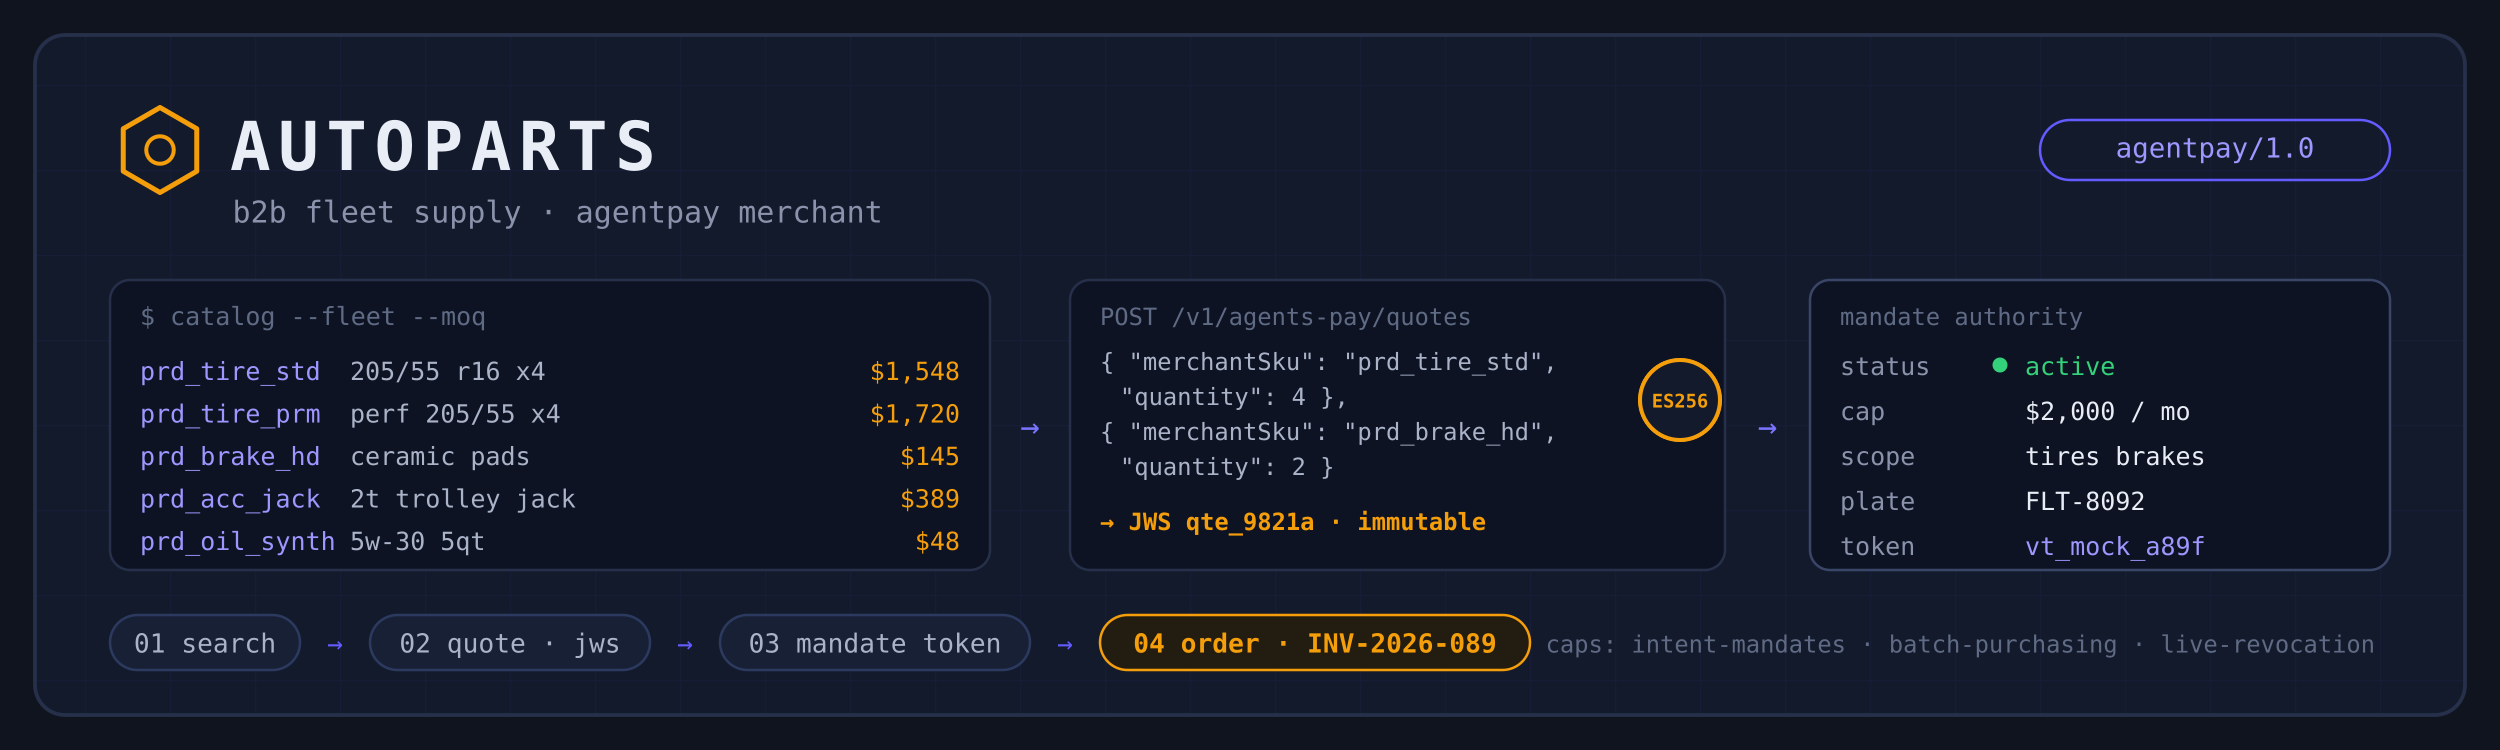
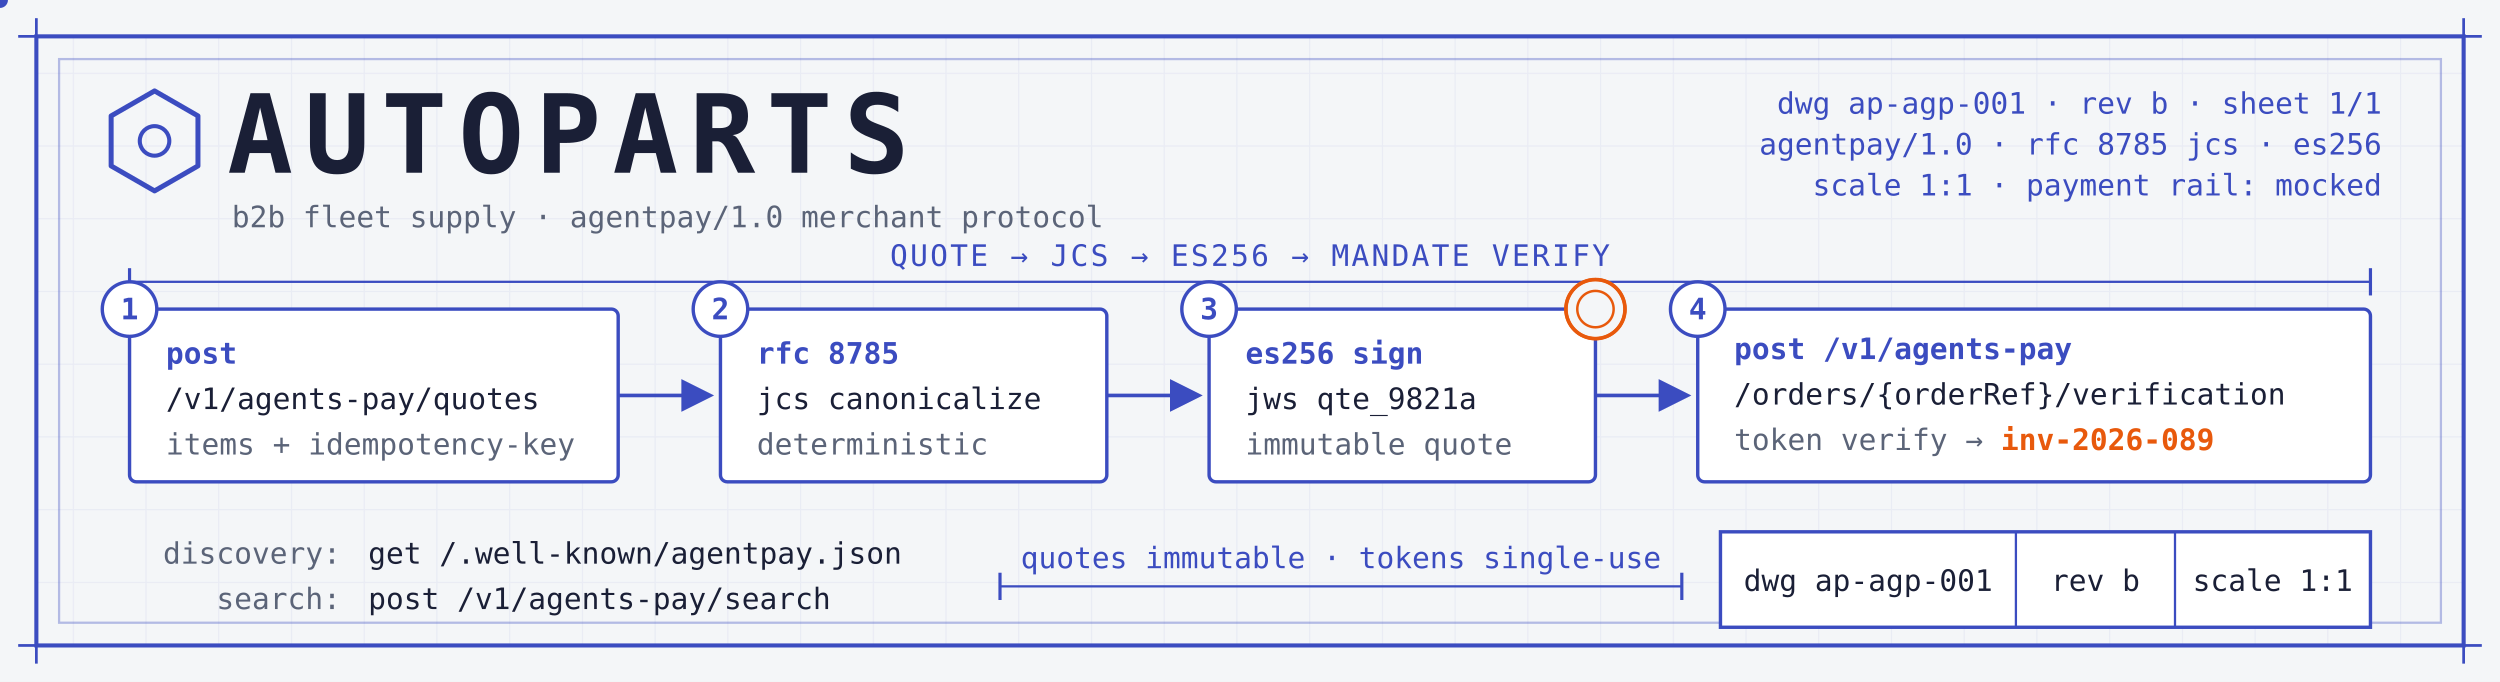
- <svg xmlns="http://www.w3.org/2000/svg" viewBox="0 0 1000 300" width="1000" height="300">
+ <svg xmlns="http://www.w3.org/2000/svg" viewBox="0 0 1100 300" width="1100" height="300">
  <defs>
-     <filter id="apx-glow" x="-20%" y="-20%" width="140%" height="140%">
-       <feGaussianBlur stdDeviation="3" result="blur" />
-       <feMerge>
-         <feMergeNode in="blur" />
-         <feMergeNode in="SourceGraphic" />
-       </feMerge>
-     </filter>
-     <pattern id="apx-grid" width="34" height="34" patternUnits="userSpaceOnUse">
-       <path d="M 34 0 L 0 0 0 34" fill="none" stroke="#635bff" stroke-opacity="0.06" />
+     <pattern id="apx-grid" width="32" height="32" patternUnits="userSpaceOnUse">
+       <path d="M 32 0 L 0 0 0 32" fill="none" stroke="#3b4cc0" stroke-opacity="0.06" />
    </pattern>
-     <clipPath id="apx-cat">
-       <rect x="50" y="136" width="340" height="88" />
-     </clipPath>
+     <marker id="apx-ar" markerWidth="9" markerHeight="9" refX="7" refY="4.5" orient="auto">
+       <path d="M0 0 L9 4.5 L0 9 Z" fill="#3b4cc0" />
+     </marker>
  </defs>
-   <rect width="1000" height="300" fill="#10141f" />
-   <rect x="14" y="14" width="972" height="272" rx="12" fill="#131a2b" />
-   <rect x="14" y="14" width="972" height="272" rx="12" fill="url(#apx-grid)" />
-   <rect x="14" y="14" width="972" height="272" rx="12" fill="none" stroke="#26304a" stroke-width="1.5" />
-   <path d="M64 43 L78.7 51.5 V68.5 L64 77 L49.3 68.5 V51.5 Z" fill="none" stroke="#f59e0b" stroke-width="2" stroke-linejoin="round" />
-   <circle cx="64" cy="60" r="5.5" fill="none" stroke="#f59e0b" stroke-width="1.6" />
-   <text x="92" y="68" font-family="'JetBrains Mono','Fira Code',monospace" font-size="27" font-weight="700" fill="#e9edf6" letter-spacing="3">AUTOPARTS</text>
-   <text x="93" y="89" font-family="'JetBrains Mono','Fira Code',monospace" font-size="12" fill="#8a93ab">b2b fleet supply · agentpay merchant</text>
-   <rect x="816" y="48" width="140" height="24" rx="12" fill="none" stroke="#635bff" />
-   <text x="886" y="63" font-family="'JetBrains Mono','Fira Code',monospace" font-size="11" fill="#9d97ff" text-anchor="middle">agentpay/1.0</text>
-   <rect x="44" y="112" width="352" height="116" rx="8" fill="#0d1322" stroke="#26304a" />
-   <text x="56" y="130" font-family="'JetBrains Mono','Fira Code',monospace" font-size="10" fill="#5f6b85">$ catalog --fleet --moq</text>
-   <g clip-path="url(#apx-cat)" font-family="'JetBrains Mono','Fira Code',monospace" font-size="10">
-     <g>
-       <animateTransform attributeName="transform" type="translate" values="0 0;0 -102" dur="8s" repeatCount="indefinite" />
-       <g>
-         <text x="56" y="152" fill="#9d97ff">prd_tire_std</text>
-         <text x="140" y="152" fill="#aab3c8">205/55 r16 x4</text>
-         <text x="384" y="152" text-anchor="end" fill="#f59e0b">$1,548</text>
-         <text x="56" y="169" fill="#9d97ff">prd_tire_prm</text>
-         <text x="140" y="169" fill="#aab3c8">perf 205/55 x4</text>
-         <text x="384" y="169" text-anchor="end" fill="#f59e0b">$1,720</text>
-         <text x="56" y="186" fill="#9d97ff">prd_brake_hd</text>
-         <text x="140" y="186" fill="#aab3c8">ceramic pads</text>
-         <text x="384" y="186" text-anchor="end" fill="#f59e0b">$145</text>
-         <text x="56" y="203" fill="#9d97ff">prd_acc_jack</text>
-         <text x="140" y="203" fill="#aab3c8">2t trolley jack</text>
-         <text x="384" y="203" text-anchor="end" fill="#f59e0b">$389</text>
-         <text x="56" y="220" fill="#9d97ff">prd_oil_synth</text>
-         <text x="140" y="220" fill="#aab3c8">5w-30 5qt</text>
-         <text x="384" y="220" text-anchor="end" fill="#f59e0b">$48</text>
-         <text x="56" y="237" fill="#9d97ff">prd_acc_mats</text>
-         <text x="140" y="237" fill="#aab3c8">rubber mats</text>
-         <text x="384" y="237" text-anchor="end" fill="#f59e0b">$129</text>
-       </g>
-       <g transform="translate(0 102)">
-         <text x="56" y="152" fill="#9d97ff">prd_tire_std</text>
-         <text x="140" y="152" fill="#aab3c8">205/55 r16 x4</text>
-         <text x="384" y="152" text-anchor="end" fill="#f59e0b">$1,548</text>
-         <text x="56" y="169" fill="#9d97ff">prd_tire_prm</text>
-         <text x="140" y="169" fill="#aab3c8">perf 205/55 x4</text>
-         <text x="384" y="169" text-anchor="end" fill="#f59e0b">$1,720</text>
-         <text x="56" y="186" fill="#9d97ff">prd_brake_hd</text>
-         <text x="140" y="186" fill="#aab3c8">ceramic pads</text>
-         <text x="384" y="186" text-anchor="end" fill="#f59e0b">$145</text>
-         <text x="56" y="203" fill="#9d97ff">prd_acc_jack</text>
-         <text x="140" y="203" fill="#aab3c8">2t trolley jack</text>
-         <text x="384" y="203" text-anchor="end" fill="#f59e0b">$389</text>
-         <text x="56" y="220" fill="#9d97ff">prd_oil_synth</text>
-         <text x="140" y="220" fill="#aab3c8">5w-30 5qt</text>
-         <text x="384" y="220" text-anchor="end" fill="#f59e0b">$48</text>
-         <text x="56" y="237" fill="#9d97ff">prd_acc_mats</text>
-         <text x="140" y="237" fill="#aab3c8">rubber mats</text>
-         <text x="384" y="237" text-anchor="end" fill="#f59e0b">$129</text>
-       </g>
-     </g>
+   <rect width="1100" height="300" fill="#f4f6f8" />
+   <rect x="16" y="16" width="1068" height="268" fill="url(#apx-grid)" />
+   <rect x="16" y="16" width="1068" height="268" fill="none" stroke="#3b4cc0" stroke-width="1.8" />
+   <rect x="26" y="26" width="1048" height="248" fill="none" stroke="#3b4cc0" stroke-opacity="0.35" stroke-width="1" />
+   <g stroke="#3b4cc0" stroke-width="1.2">
+     <path d="M8 16 H24 M16 8 V24" />
+     <path d="M1076 16 H1092 M1084 8 V24" />
+     <path d="M8 284 H24 M16 276 V292" />
+     <path d="M1076 284 H1092 M1084 276 V292" />
  </g>
-   <rect x="428" y="112" width="262" height="116" rx="8" fill="#0d1322" stroke="#26304a" />
-   <text x="440" y="130" font-family="'JetBrains Mono','Fira Code',monospace" font-size="9.5" fill="#5f6b85">POST /v1/agents-pay/quotes</text>
-   <g font-family="'JetBrains Mono','Fira Code',monospace" font-size="9.5" fill="#aab3c8">
-     <text x="440" y="148">{ "merchantSku": "prd_tire_std",</text>
-     <text x="448" y="162">  "quantity": 4 },</text>
-     <text x="440" y="176">{ "merchantSku": "prd_brake_hd",</text>
-     <text x="448" y="190">  "quantity": 2 }</text>
-     <text x="440" y="212" fill="#f59e0b" font-weight="700">→ JWS qte_9821a · immutable</text>
+   <path d="M68 40 L87.1 51 V73 L68 84 L48.9 73 V51 Z" fill="none" stroke="#3b4cc0" stroke-width="2.2" stroke-linejoin="round" />
+   <circle cx="68" cy="62" r="6.5" fill="none" stroke="#3b4cc0" stroke-width="1.8" />
+   <text x="100" y="76" font-family="'JetBrains Mono','Fira Code',monospace" font-size="48" font-weight="700" fill="#1a1f36" letter-spacing="5">AUTOPARTS</text>
+   <text x="102" y="100" font-family="'JetBrains Mono','Fira Code',monospace" font-size="13" fill="#5b6478">b2b fleet supply · agentpay/1.0 merchant protocol</text>
+   <g font-family="'JetBrains Mono','Fira Code',monospace" font-size="13" fill="#3b4cc0" text-anchor="end">
+     <text x="1048" y="50">dwg ap-agp-001 · rev b · sheet 1/1</text>
+     <text x="1048" y="68">agentpay/1.0 · rfc 8785 jcs · es256</text>
+     <text x="1048" y="86">scale 1:1 · payment rail: mocked</text>
  </g>
-   <g>
-     <circle cx="672" cy="160" r="16" fill="none" stroke="#f59e0b" stroke-width="1.4">
-       <animate attributeName="r" values="16;30" dur="2.2s" begin="1.3s" repeatCount="indefinite" />
-       <animate attributeName="opacity" values="0.5;0" dur="2.2s" begin="1.3s" repeatCount="indefinite" />
-     </circle>
-     <g transform="translate(672 160)">
-       <g>
-         <animateTransform attributeName="transform" type="scale" values="1.7;1" dur="0.5s" begin="0.8s" fill="freeze" />
-         <animate attributeName="opacity" values="0;1" dur="0.35s" begin="0.8s" fill="freeze" />
-         <circle r="16" fill="#131a2b" stroke="#f59e0b" stroke-width="1.6" />
-         <text y="3" font-family="'JetBrains Mono','Fira Code',monospace" font-size="7.5" font-weight="700" fill="#f59e0b" text-anchor="middle">ES256</text>
-       </g>
-     </g>
+   <line x1="57" y1="124" x2="1043" y2="124" stroke="#3b4cc0" stroke-width="1" />
+   <line x1="57" y1="118" x2="57" y2="130" stroke="#3b4cc0" stroke-width="1.4" />
+   <line x1="1043" y1="118" x2="1043" y2="130" stroke="#3b4cc0" stroke-width="1.4" />
+   <text x="550" y="117" font-family="'JetBrains Mono','Fira Code',monospace" font-size="13" fill="#3b4cc0" text-anchor="middle" letter-spacing="1">QUOTE → JCS → ES256 → MANDATE VERIFY</text>
+   <g stroke="#3b4cc0" stroke-width="1.6">
+     <line x1="272" y1="174" x2="311" y2="174" marker-end="url(#apx-ar)" />
+     <line x1="487" y1="174" x2="526" y2="174" marker-end="url(#apx-ar)" />
+     <line x1="702" y1="174" x2="741" y2="174" marker-end="url(#apx-ar)" />
  </g>
-   <rect x="724" y="112" width="232" height="116" rx="8" fill="#0d1322" stroke="#3a4668" />
-   <text x="736" y="130" font-family="'JetBrains Mono','Fira Code',monospace" font-size="9.5" fill="#5f6b85">mandate authority</text>
-   <g font-family="'JetBrains Mono','Fira Code',monospace" font-size="10">
-     <text x="736" y="150" fill="#8a93ab">status</text>
-     <circle cx="800" cy="146" r="3" fill="#34d17b" />
-     <text x="810" y="150" fill="#34d17b">active</text>
-     <text x="736" y="168" fill="#8a93ab">cap</text>
-     <text x="810" y="168" fill="#e9edf6">$2,000 / mo</text>
-     <text x="736" y="186" fill="#8a93ab">scope</text>
-     <text x="810" y="186" fill="#e9edf6">tires brakes</text>
-     <text x="736" y="204" fill="#8a93ab">plate</text>
-     <text x="810" y="204" fill="#e9edf6">FLT-8092</text>
-     <text x="736" y="222" fill="#8a93ab">token</text>
-     <text x="810" y="222" fill="#9d97ff">vt_mock_a89f</text>
+   <circle r="3.5" fill="#3b4cc0">
+     <animateMotion dur="4.5s" repeatCount="indefinite" path="M57 174 L1043 174" />
+   </circle>
+   <rect x="57" y="136" width="215" height="76" rx="3" fill="#ffffff" stroke="#3b4cc0" stroke-width="1.5" />
+   <g font-family="'JetBrains Mono','Fira Code',monospace" font-size="13">
+     <text x="73" y="160" font-weight="700" fill="#3b4cc0">post</text>
+     <text x="73" y="180" fill="#1a1f36">/v1/agents-pay/quotes</text>
+     <text x="73" y="200" fill="#5b6478">items + idempotency-key</text>
  </g>
-   <g font-family="'JetBrains Mono','Fira Code',monospace" font-size="13" fill="#7a74ff" text-anchor="middle">
-     <text x="412" y="175">→</text>
-     <text x="707" y="175">→</text>
+   <rect x="317" y="136" width="170" height="76" rx="3" fill="#ffffff" stroke="#3b4cc0" stroke-width="1.5" />
+   <g font-family="'JetBrains Mono','Fira Code',monospace" font-size="13">
+     <text x="333" y="160" font-weight="700" fill="#3b4cc0">rfc 8785</text>
+     <text x="333" y="180" fill="#1a1f36">jcs canonicalize</text>
+     <text x="333" y="200" fill="#5b6478">deterministic</text>
  </g>
-   <g font-family="'JetBrains Mono','Fira Code',monospace" font-size="10.5" text-anchor="middle">
-     <rect x="44" y="246" width="76" height="22" rx="11" fill="#182036" stroke="#2c3a60" />
-     <text x="82" y="261" fill="#aab3c8">01 search</text>
-     <text x="134" y="261" fill="#635bff">→</text>
-     <rect x="148" y="246" width="112" height="22" rx="11" fill="#182036" stroke="#2c3a60" />
-     <text x="204" y="261" fill="#aab3c8">02 quote · jws</text>
-     <text x="274" y="261" fill="#635bff">→</text>
-     <rect x="288" y="246" width="124" height="22" rx="11" fill="#182036" stroke="#2c3a60" />
-     <text x="350" y="261" fill="#aab3c8">03 mandate token</text>
-     <text x="426" y="261" fill="#635bff">→</text>
-     <rect x="440" y="246" width="172" height="22" rx="11" fill="#231c10" stroke="#f59e0b" />
-     <text x="526" y="261" fill="#f59e0b" font-weight="700">04 order · INV-2026-089</text>
-     <text x="950" y="261" text-anchor="end" fill="#5f6b85" font-size="9.5">caps: intent-mandates · batch-purchasing · live-revocation</text>
+   <rect x="532" y="136" width="170" height="76" rx="3" fill="#ffffff" stroke="#3b4cc0" stroke-width="1.5" />
+   <g font-family="'JetBrains Mono','Fira Code',monospace" font-size="13">
+     <text x="548" y="160" font-weight="700" fill="#3b4cc0">es256 sign</text>
+     <text x="548" y="180" fill="#1a1f36">jws qte_9821a</text>
+     <text x="548" y="200" fill="#5b6478">immutable quote</text>
+   </g>
+   <circle cx="702" cy="136" r="13" fill="#f4f6f8" stroke="#e8590c" stroke-width="1.6" />
+   <circle cx="702" cy="136" r="8" fill="none" stroke="#e8590c" stroke-width="1.1" />
+   <circle cx="702" cy="136" r="13" fill="none" stroke="#e8590c" stroke-width="1.4">
+     <animate attributeName="r" values="13;26" dur="2.4s" repeatCount="indefinite" />
+     <animate attributeName="opacity" values="0.55;0" dur="2.4s" repeatCount="indefinite" />
+   </circle>
+   <rect x="747" y="136" width="296" height="76" rx="3" fill="#ffffff" stroke="#3b4cc0" stroke-width="1.5" />
+   <g font-family="'JetBrains Mono','Fira Code',monospace" font-size="13">
+     <text x="763" y="158" font-weight="700" fill="#3b4cc0">post /v1/agents-pay</text>
+     <text x="763" y="178" fill="#1a1f36">/orders/{orderRef}/verification</text>
+     <text x="763" y="198" fill="#5b6478">token verify → <tspan fill="#e8590c" font-weight="700">inv-2026-089</tspan>
+     </text>
+   </g>
+   <g font-family="'JetBrains Mono','Fira Code',monospace" font-size="13" font-weight="700" fill="#3b4cc0" text-anchor="middle">
+     <circle cx="57" cy="136" r="12" fill="#ffffff" stroke="#3b4cc0" stroke-width="1.5" />
+     <text x="57" y="140.5">1</text>
+     <circle cx="317" cy="136" r="12" fill="#ffffff" stroke="#3b4cc0" stroke-width="1.5" />
+     <text x="317" y="140.5">2</text>
+     <circle cx="532" cy="136" r="12" fill="#ffffff" stroke="#3b4cc0" stroke-width="1.5" />
+     <text x="532" y="140.5">3</text>
+     <circle cx="747" cy="136" r="12" fill="#ffffff" stroke="#3b4cc0" stroke-width="1.5" />
+     <text x="747" y="140.5">4</text>
+   </g>
+   <g font-family="'JetBrains Mono','Fira Code',monospace" font-size="13">
+     <text x="150" y="248" text-anchor="end" fill="#5b6478">discovery:</text>
+     <text x="162" y="248" fill="#1a1f36">get /.well-known/agentpay.json</text>
+     <text x="150" y="268" text-anchor="end" fill="#5b6478">search:</text>
+     <text x="162" y="268" fill="#1a1f36">post /v1/agents-pay/search</text>
+   </g>
+   <line x1="440" y1="258" x2="740" y2="258" stroke="#3b4cc0" stroke-width="1" />
+   <line x1="440" y1="252" x2="440" y2="264" stroke="#3b4cc0" stroke-width="1.4" />
+   <line x1="740" y1="252" x2="740" y2="264" stroke="#3b4cc0" stroke-width="1.4" />
+   <text x="590" y="250" font-family="'JetBrains Mono','Fira Code',monospace" font-size="13" fill="#3b4cc0" text-anchor="middle">quotes immutable · tokens single-use</text>
+   <rect x="757" y="234" width="286" height="42" fill="#ffffff" stroke="#3b4cc0" stroke-width="1.5" />
+   <line x1="887" y1="234" x2="887" y2="276" stroke="#3b4cc0" stroke-width="1" />
+   <line x1="957" y1="234" x2="957" y2="276" stroke="#3b4cc0" stroke-width="1" />
+   <g font-family="'JetBrains Mono','Fira Code',monospace" font-size="13" fill="#1a1f36" text-anchor="middle">
+     <text x="822" y="260">dwg ap-agp-001</text>
+     <text x="922" y="260">rev b</text>
+     <text x="1000" y="260">scale 1:1</text>
  </g>
</svg>
